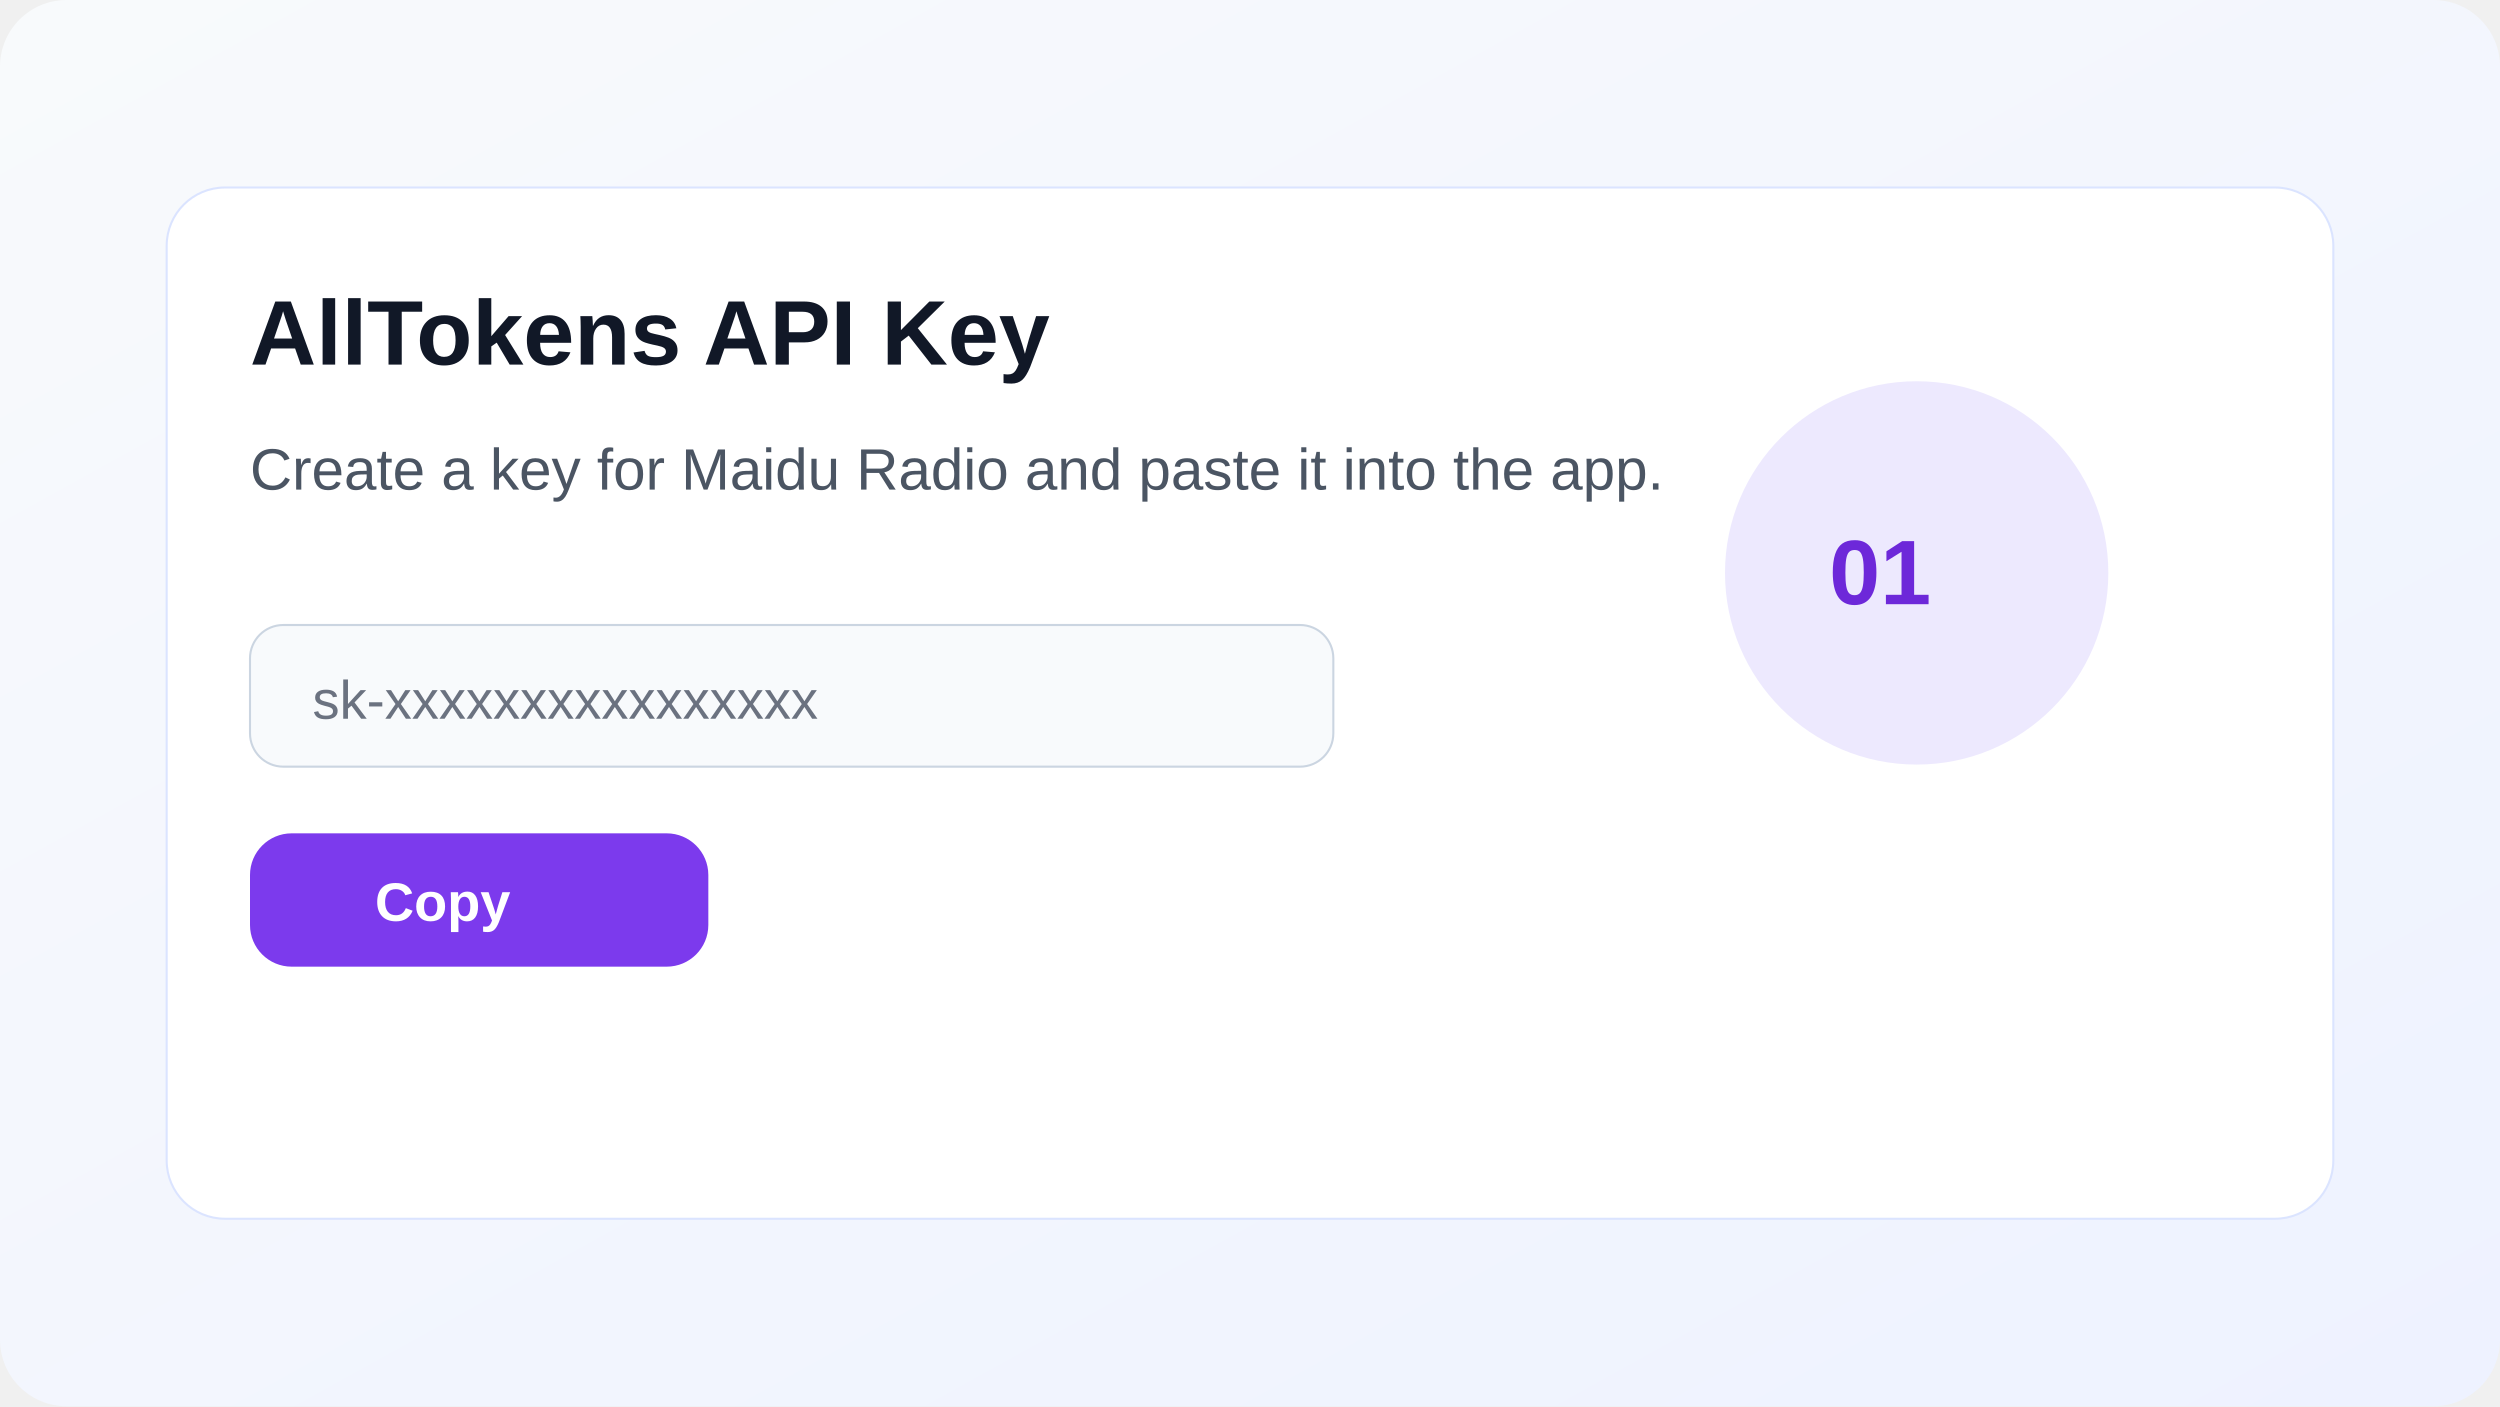
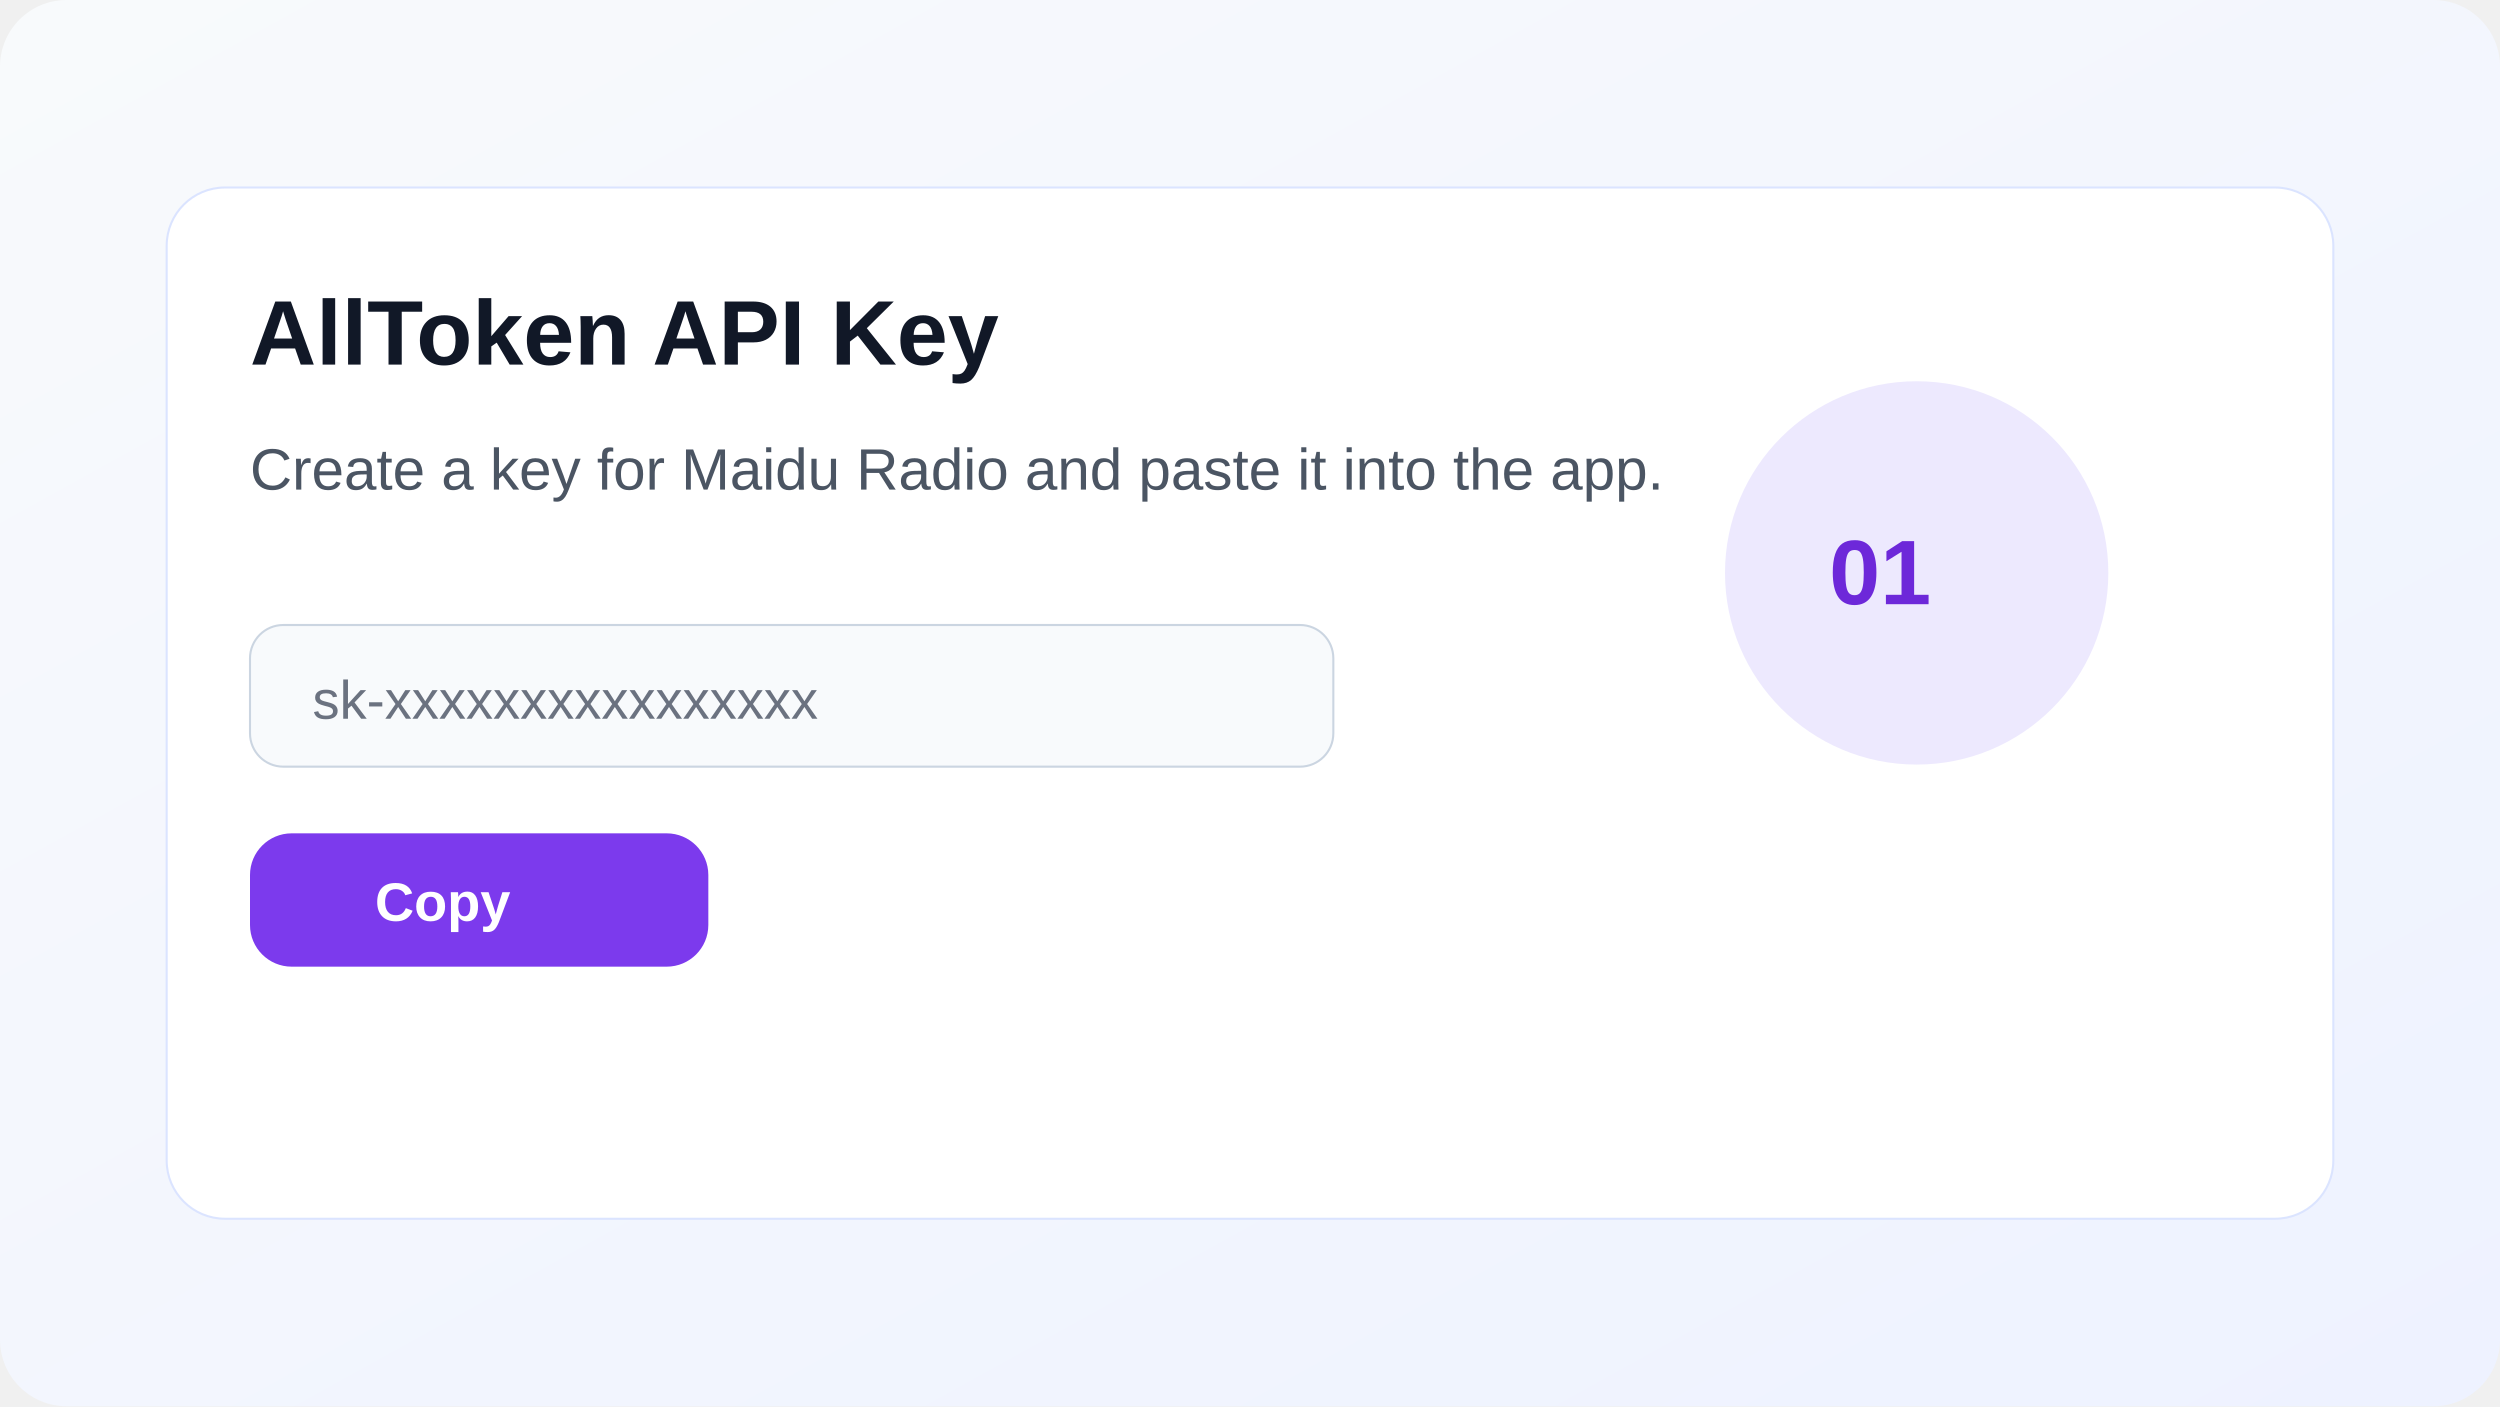
<svg xmlns="http://www.w3.org/2000/svg" width="1200" height="675" viewBox="0 0 1200 675">
  <defs>
    <linearGradient id="bg" x1="0" y1="0" x2="1" y2="1">
      <stop offset="0%" stop-color="#f8fafc" />
      <stop offset="100%" stop-color="#eef2ff" />
    </linearGradient>
  </defs>
  <rect width="1200" height="675" rx="32" fill="url(#bg)" />
  <rect x="80" y="90" width="1040" height="495" rx="28" fill="#ffffff" stroke="#dbe4ff" />
-   <text x="120" y="175" font-family="Arial, sans-serif" font-size="44" font-weight="700" fill="#111827">AllTokens API Key</text>
+   <text x="120" y="175" font-family="Arial, sans-serif" font-size="44" font-weight="700" fill="#111827">AllToken API Key</text>
  <text x="120" y="235" font-family="Arial, sans-serif" font-size="28" fill="#4b5563">Create a key for Maidu Radio and paste it into the app.</text>
  <rect x="120" y="300" width="520" height="68" rx="16" fill="#f8fafc" stroke="#cbd5e1" />
  <text x="150" y="345" font-family="Arial, sans-serif" font-size="26" fill="#6b7280">sk-xxxxxxxxxxxxxxxx</text>
  <rect x="120" y="400" width="220" height="64" rx="20" fill="#7c3aed" />
  <text x="180" y="442" font-family="Arial, sans-serif" font-size="26" font-weight="700" fill="#ffffff">Copy</text>
  <circle cx="920" cy="275" r="92" fill="#ede9fe" />
  <text x="878" y="290" font-family="Arial, sans-serif" font-size="44" font-weight="700" fill="#6d28d9">01</text>
</svg>
